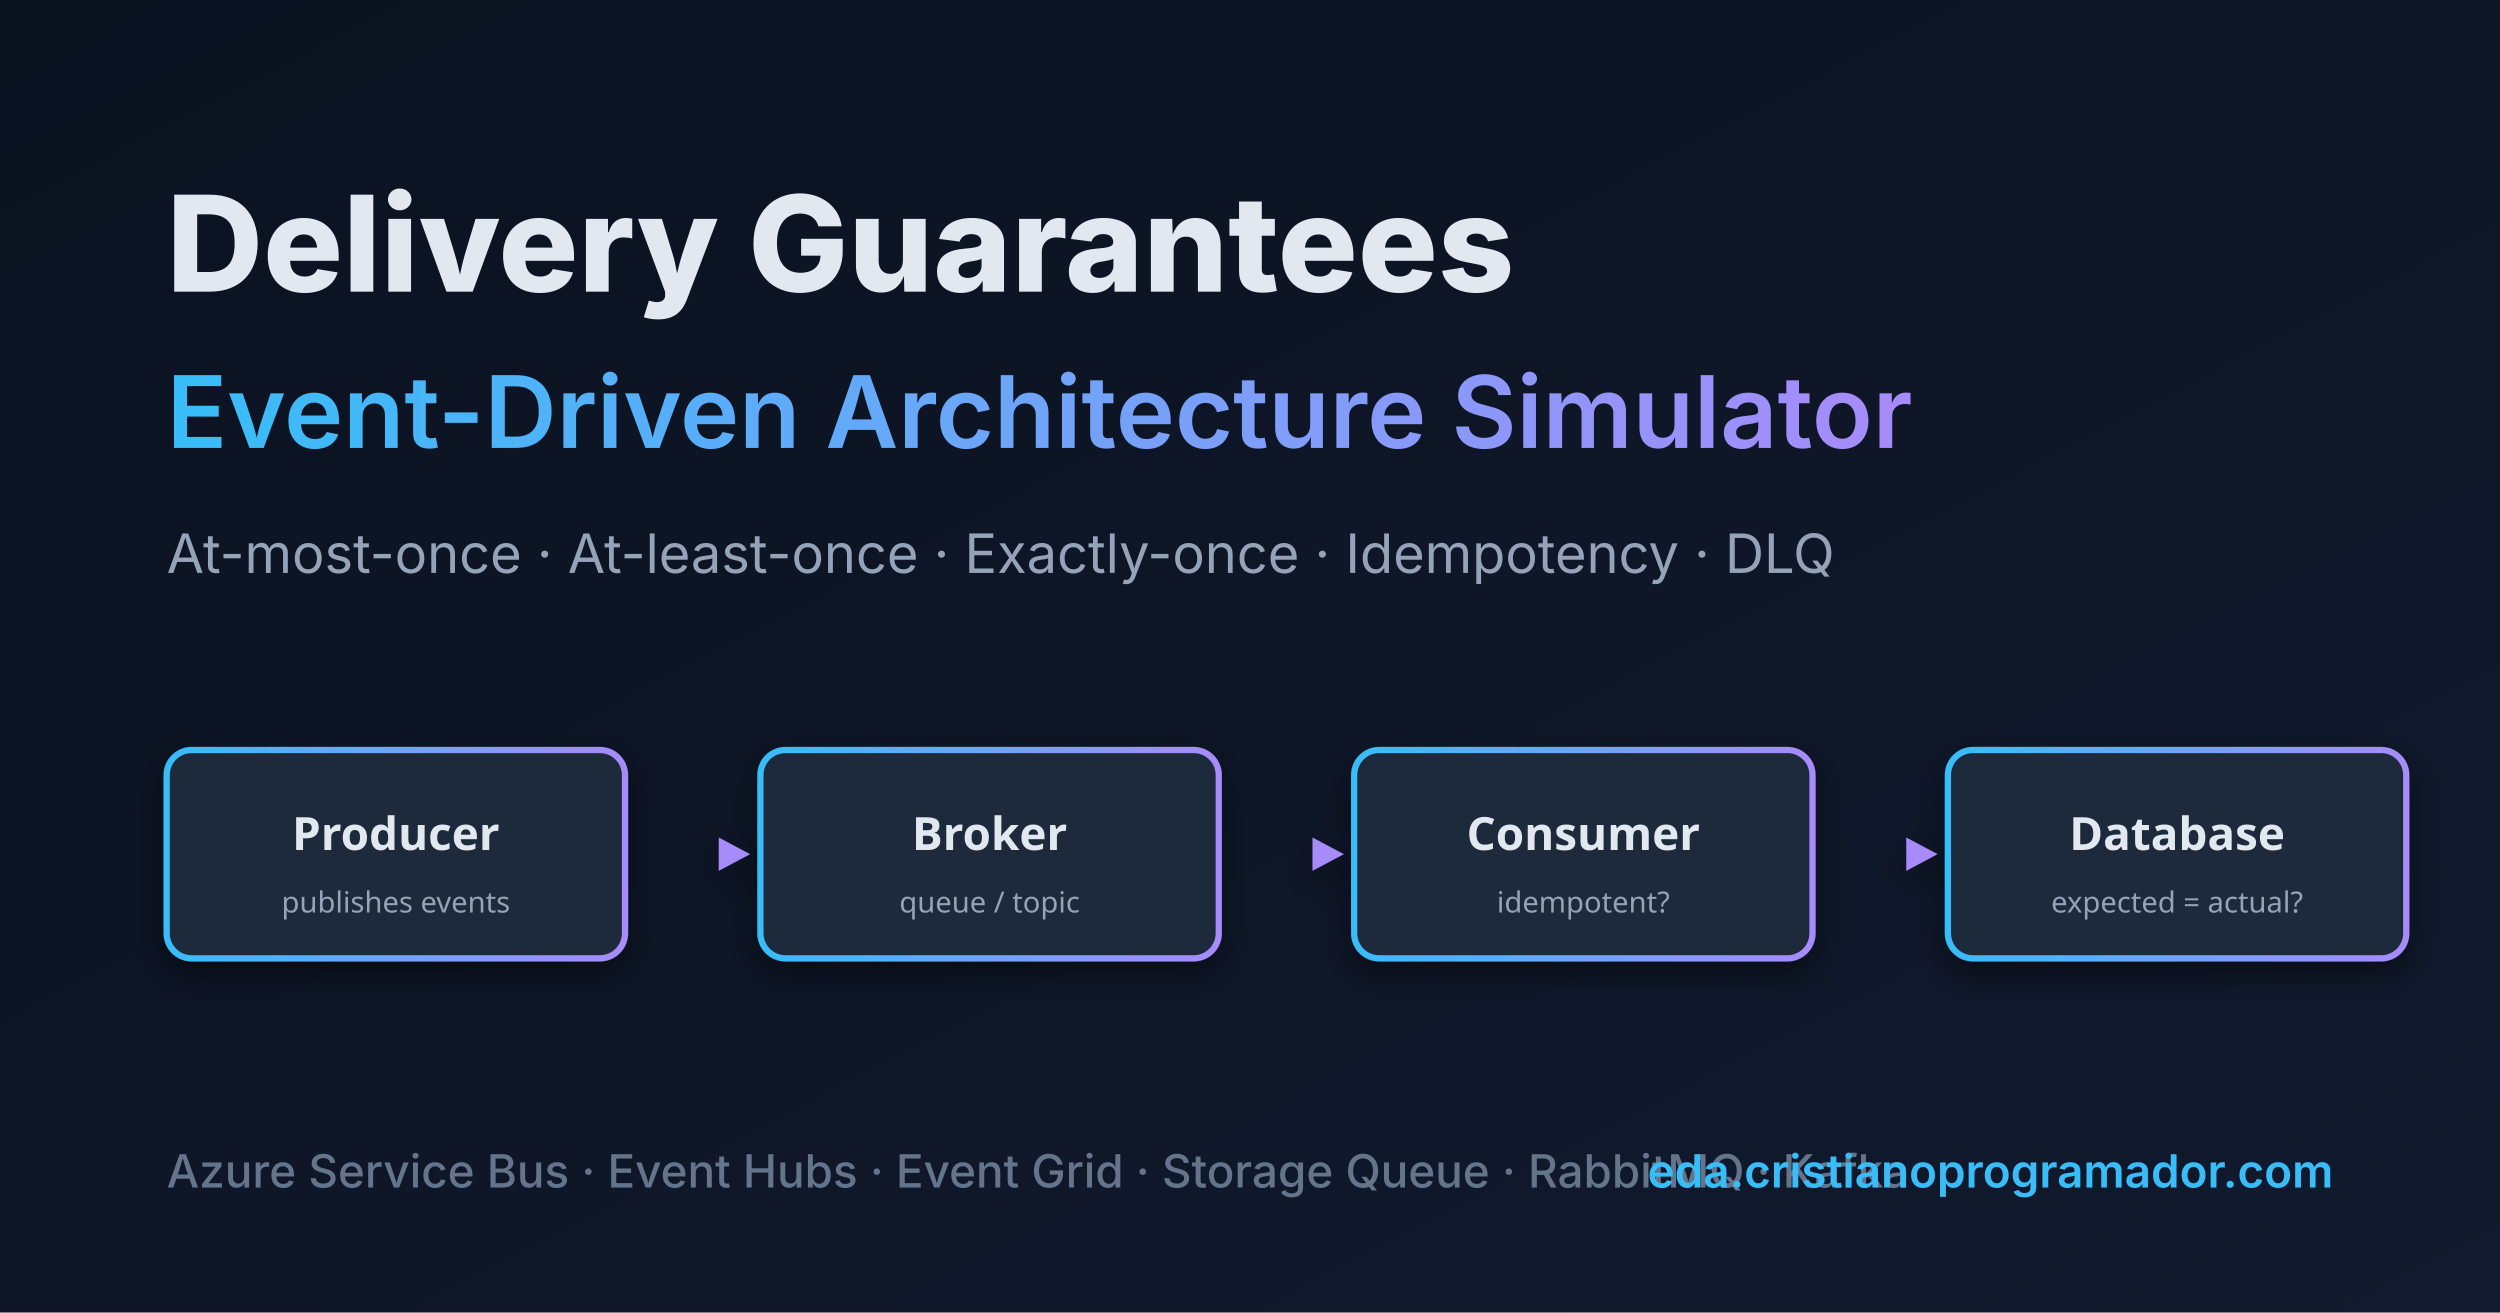
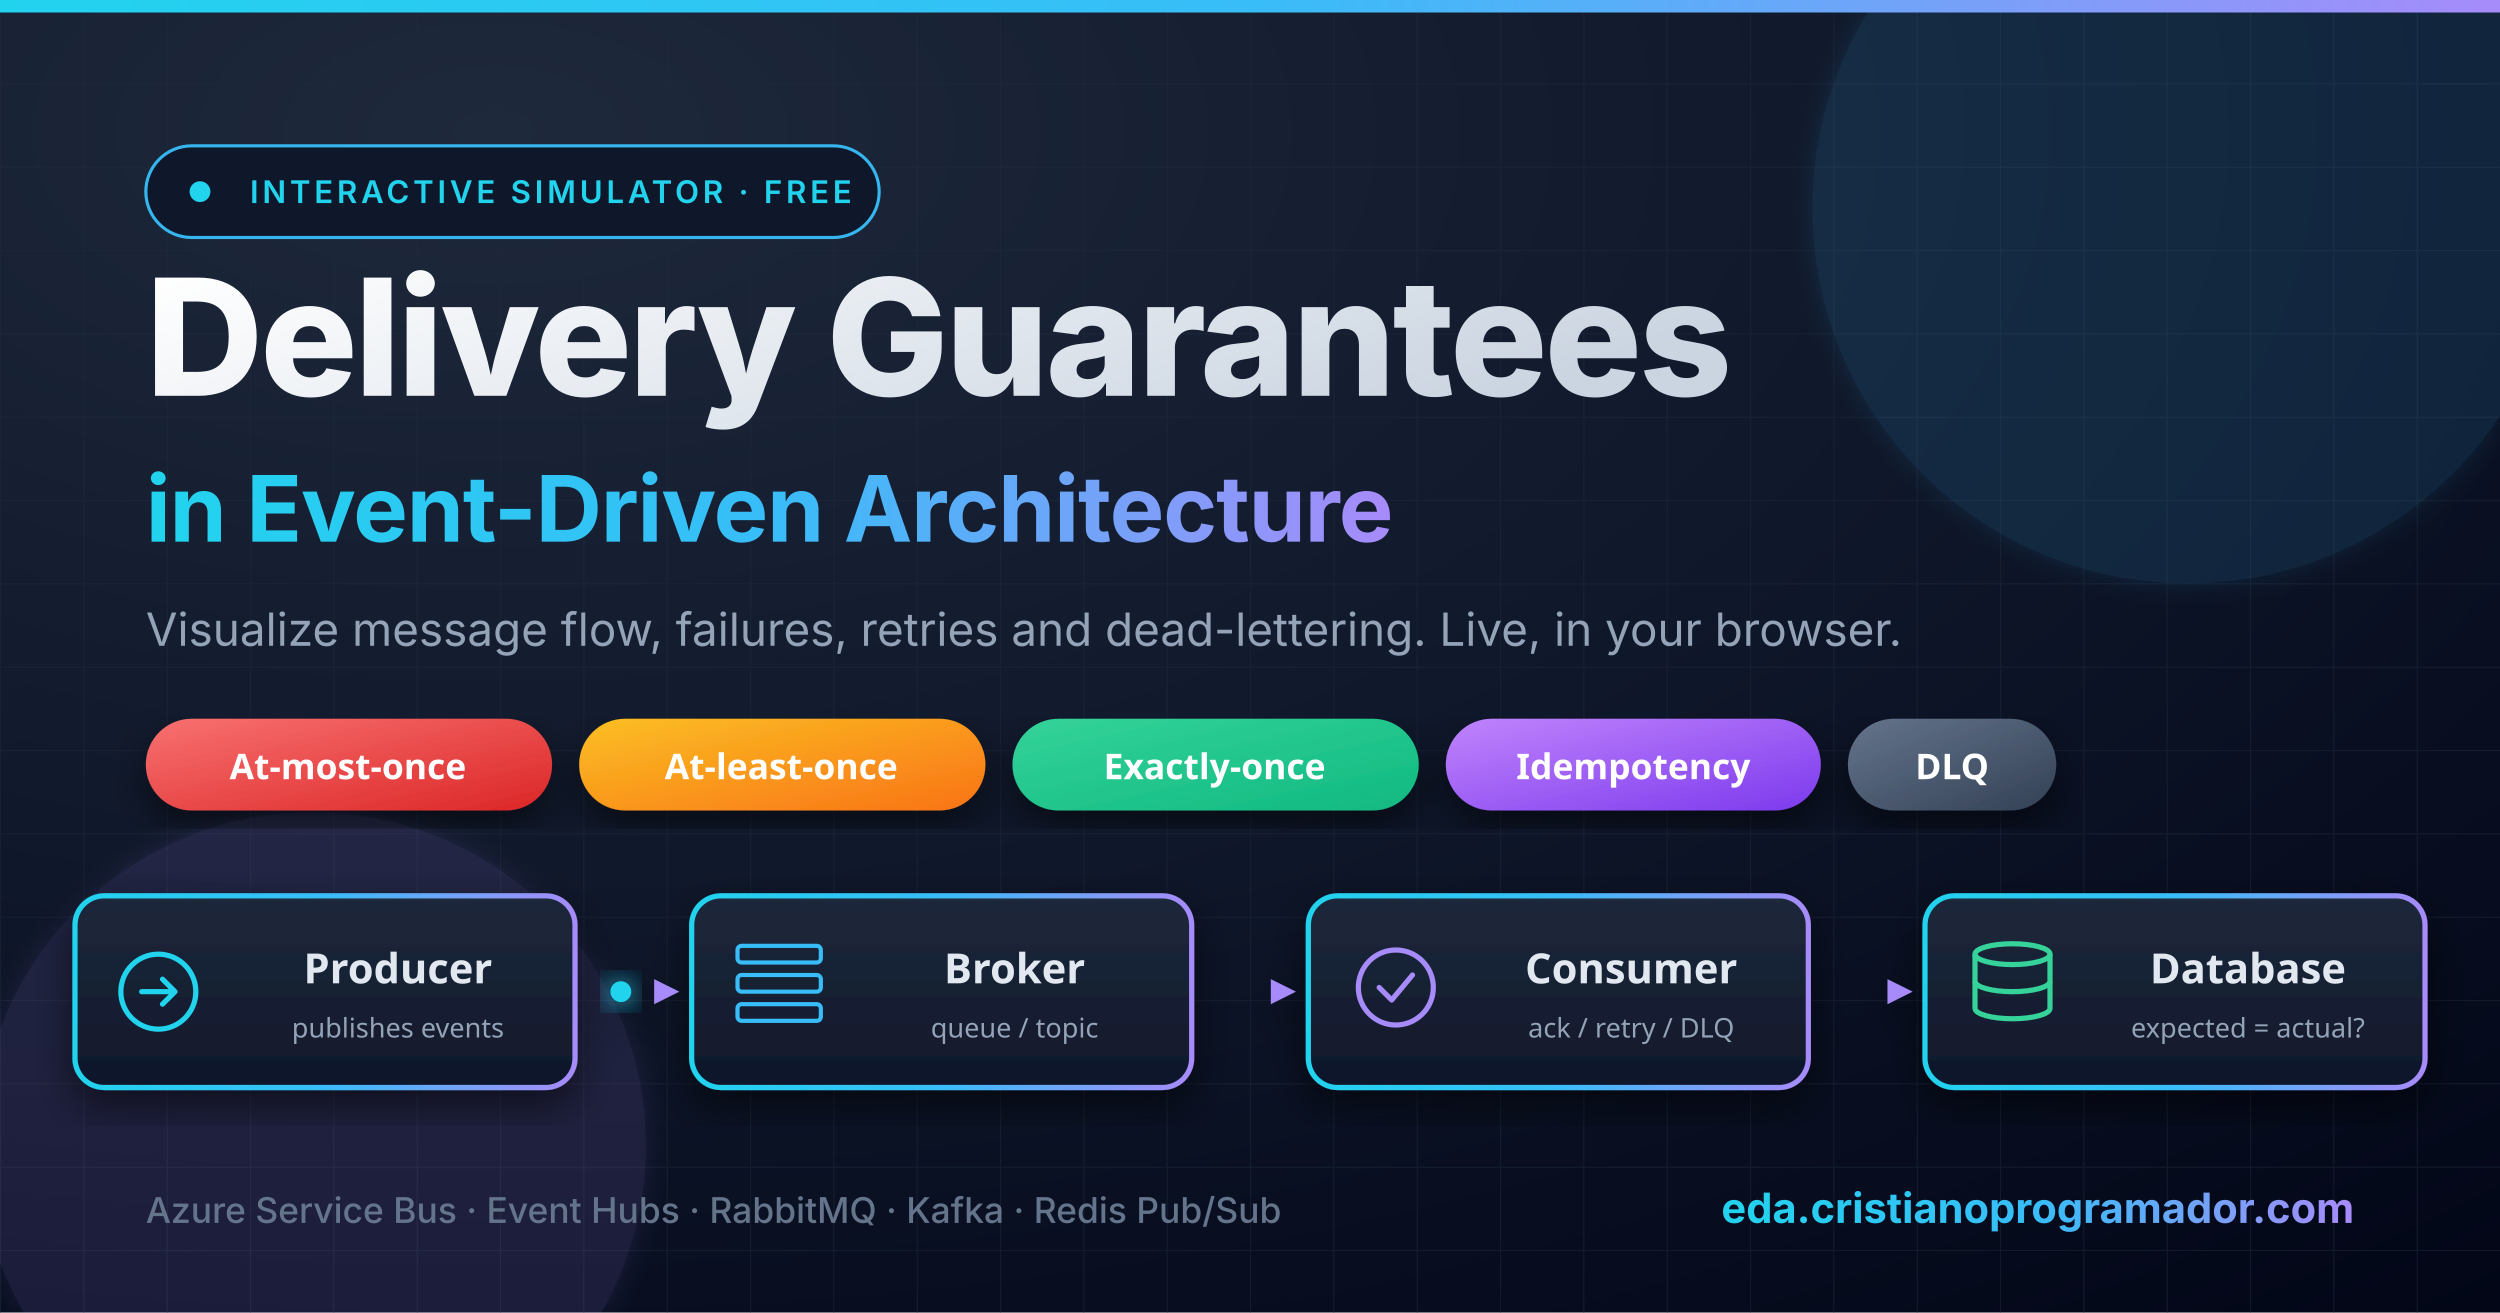
<svg xmlns="http://www.w3.org/2000/svg" viewBox="0 0 1200 630" width="1200" height="630">
  <defs>
-     <linearGradient id="bg" x1="0" y1="0" x2="1" y2="1">
-       <stop offset="0" stop-color="#0b1220" />
-       <stop offset="1" stop-color="#111a2e" />
-     </linearGradient>
+     <radialGradient id="bg" cx="0.2" cy="0.1" r="1.2">
+       <stop offset="0" stop-color="#1e293b" />
+       <stop offset="0.5" stop-color="#0f172a" />
+       <stop offset="1" stop-color="#020617" />
+     </radialGradient>
    <linearGradient id="accent" x1="0" y1="0" x2="1" y2="0">
-       <stop offset="0" stop-color="#38bdf8" />
+       <stop offset="0" stop-color="#22d3ee" />
+       <stop offset="0.5" stop-color="#38bdf8" />
      <stop offset="1" stop-color="#a78bfa" />
    </linearGradient>
+     <linearGradient id="titleGrad" x1="0" y1="0" x2="1" y2="0.3">
+       <stop offset="0" stop-color="#ffffff" />
+       <stop offset="1" stop-color="#cbd5e1" />
+     </linearGradient>
+     <linearGradient id="card" x1="0" y1="0" x2="0" y2="1">
+       <stop offset="0" stop-color="#1e293b" />
+       <stop offset="1" stop-color="#0f172a" />
+     </linearGradient>
+     <linearGradient id="badgeRed" x1="0" y1="0" x2="1" y2="1">
+       <stop offset="0" stop-color="#f87171" />
+       <stop offset="1" stop-color="#dc2626" />
+     </linearGradient>
+     <linearGradient id="badgeOrange" x1="0" y1="0" x2="1" y2="1">
+       <stop offset="0" stop-color="#fbbf24" />
+       <stop offset="1" stop-color="#f97316" />
+     </linearGradient>
+     <linearGradient id="badgeGreen" x1="0" y1="0" x2="1" y2="1">
+       <stop offset="0" stop-color="#34d399" />
+       <stop offset="1" stop-color="#10b981" />
+     </linearGradient>
+     <linearGradient id="badgePurple" x1="0" y1="0" x2="1" y2="1">
+       <stop offset="0" stop-color="#c084fc" />
+       <stop offset="1" stop-color="#7c3aed" />
+     </linearGradient>
+     <linearGradient id="badgeSlate" x1="0" y1="0" x2="1" y2="1">
+       <stop offset="0" stop-color="#64748b" />
+       <stop offset="1" stop-color="#334155" />
+     </linearGradient>
    <filter id="shadow" x="-20%" y="-20%" width="140%" height="140%">
-       <feDropShadow dx="0" dy="6" stdDeviation="8" flood-color="#000" flood-opacity="0.5" />
+       <feDropShadow dx="0" dy="8" stdDeviation="10" flood-color="#000" flood-opacity="0.55" />
    </filter>
+     <filter id="glow" x="-50%" y="-50%" width="200%" height="200%">
+       <feGaussianBlur stdDeviation="6" result="blur" />
+       <feMerge>
+         <feMergeNode in="blur" />
+         <feMergeNode in="SourceGraphic" />
+       </feMerge>
+     </filter>
+     <pattern id="grid" x="0" y="0" width="40" height="40" patternUnits="userSpaceOnUse">
+       <path d="M 40 0 L 0 0 0 40" fill="none" stroke="#1e293b" stroke-width="1" opacity="0.5" />
+     </pattern>
  </defs>
  <rect width="1200" height="630" fill="url(#bg)" />
-   <text x="80" y="140" font-family="system-ui, -apple-system, Segoe UI, sans-serif" font-size="64" font-weight="800" fill="#e2e8f0">
+   <rect width="1200" height="630" fill="url(#grid)" />
+   <circle cx="1050" cy="100" r="180" fill="#38bdf8" opacity="0.12" filter="url(#glow)" />
+   <circle cx="150" cy="550" r="160" fill="#a78bfa" opacity="0.12" filter="url(#glow)" />
+   <rect x="0" y="0" width="1200" height="6" fill="url(#accent)" />
+   <g transform="translate(70, 70)">
+     <rect x="0" y="0" width="352" height="44" rx="22" fill="#0f172a" stroke="#38bdf8" stroke-width="1.5" opacity="0.95" />
+     <circle cx="26" cy="22" r="5" fill="#22d3ee">
+       <animate attributeName="opacity" values="1;0.4;1" dur="2s" repeatCount="indefinite" />
+     </circle>
+     <text x="50" y="22" dominant-baseline="central" font-family="system-ui, -apple-system, Segoe UI, sans-serif" font-size="15" font-weight="600" fill="#22d3ee" letter-spacing="1.8">
+       INTERACTIVE SIMULATOR · FREE
+     </text>
+   </g>
+   <text x="70" y="190" font-family="system-ui, -apple-system, Segoe UI, sans-serif" font-size="78" font-weight="800" fill="url(#titleGrad)" letter-spacing="-1.5">
    Delivery Guarantees
  </text>
-   <text x="80" y="215" font-family="system-ui, -apple-system, Segoe UI, sans-serif" font-size="48" font-weight="600" fill="url(#accent)">
-     Event-Driven Architecture Simulator
+   <text x="70" y="260" font-family="system-ui, -apple-system, Segoe UI, sans-serif" font-size="44" font-weight="700" fill="url(#accent)" letter-spacing="-0.5">
+     in Event-Driven Architecture
  </text>
-   <text x="80" y="275" font-family="system-ui, -apple-system, Segoe UI, sans-serif" font-size="26" font-weight="400" fill="#94a3b8">
-     At-most-once · At-least-once · Exactly-once · Idempotency · DLQ
+   <text x="70" y="310" font-family="system-ui, -apple-system, Segoe UI, sans-serif" font-size="22" font-weight="400" fill="#94a3b8">
+     Visualize message flow, failures, retries and dead-lettering. Live, in your browser.
  </text>
-   <g transform="translate(80, 360)" filter="url(#shadow)">
-     <rect x="0" y="0" width="220" height="100" rx="12" fill="#1e293b" stroke="url(#accent)" stroke-width="3" />
-     <text x="110" y="48" text-anchor="middle" font-family="system-ui, sans-serif" font-size="22" font-weight="700" fill="#e2e8f0">Producer</text>
-     <text x="110" y="78" text-anchor="middle" font-family="system-ui, sans-serif" font-size="14" fill="#94a3b8">publishes events</text>
-     <line x1="225" y1="50" x2="270" y2="50" stroke="url(#accent)" stroke-width="4" stroke-linecap="round" />
-     <polygon points="265,42 280,50 265,58" fill="#a78bfa" />
-     <rect x="285" y="0" width="220" height="100" rx="12" fill="#1e293b" stroke="url(#accent)" stroke-width="3" />
-     <text x="395" y="48" text-anchor="middle" font-family="system-ui, sans-serif" font-size="22" font-weight="700" fill="#e2e8f0">Broker</text>
-     <text x="395" y="78" text-anchor="middle" font-family="system-ui, sans-serif" font-size="14" fill="#94a3b8">queue / topic</text>
-     <line x1="510" y1="50" x2="555" y2="50" stroke="url(#accent)" stroke-width="4" stroke-linecap="round" />
-     <polygon points="550,42 565,50 550,58" fill="#a78bfa" />
-     <rect x="570" y="0" width="220" height="100" rx="12" fill="#1e293b" stroke="url(#accent)" stroke-width="3" />
-     <text x="680" y="48" text-anchor="middle" font-family="system-ui, sans-serif" font-size="22" font-weight="700" fill="#e2e8f0">Consumer</text>
-     <text x="680" y="78" text-anchor="middle" font-family="system-ui, sans-serif" font-size="14" fill="#94a3b8">idempotent?</text>
-     <line x1="795" y1="50" x2="840" y2="50" stroke="url(#accent)" stroke-width="4" stroke-linecap="round" />
-     <polygon points="835,42 850,50 835,58" fill="#a78bfa" />
-     <rect x="855" y="0" width="220" height="100" rx="12" fill="#1e293b" stroke="url(#accent)" stroke-width="3" />
-     <text x="965" y="48" text-anchor="middle" font-family="system-ui, sans-serif" font-size="22" font-weight="700" fill="#e2e8f0">Database</text>
-     <text x="965" y="78" text-anchor="middle" font-family="system-ui, sans-serif" font-size="14" fill="#94a3b8">expected = actual?</text>
+   <g transform="translate(70, 345)" filter="url(#shadow)">
+     <g>
+       <rect x="0" y="0" width="195" height="44" rx="22" fill="url(#badgeRed)" />
+       <text x="97" y="29" text-anchor="middle" font-family="system-ui, sans-serif" font-size="17" font-weight="700" fill="#fff">At-most-once</text>
+     </g>
+     <g transform="translate(208, 0)">
+       <rect x="0" y="0" width="195" height="44" rx="22" fill="url(#badgeOrange)" />
+       <text x="97" y="29" text-anchor="middle" font-family="system-ui, sans-serif" font-size="17" font-weight="700" fill="#fff">At-least-once</text>
+     </g>
+     <g transform="translate(416, 0)">
+       <rect x="0" y="0" width="195" height="44" rx="22" fill="url(#badgeGreen)" />
+       <text x="97" y="29" text-anchor="middle" font-family="system-ui, sans-serif" font-size="17" font-weight="700" fill="#fff">Exactly-once</text>
+     </g>
+     <g transform="translate(624, 0)">
+       <rect x="0" y="0" width="180" height="44" rx="22" fill="url(#badgePurple)" />
+       <text x="90" y="29" text-anchor="middle" font-family="system-ui, sans-serif" font-size="17" font-weight="700" fill="#fff">Idempotency</text>
+     </g>
+     <g transform="translate(817, 0)">
+       <rect x="0" y="0" width="100" height="44" rx="22" fill="url(#badgeSlate)" />
+       <text x="50" y="29" text-anchor="middle" font-family="system-ui, sans-serif" font-size="17" font-weight="700" fill="#fff">DLQ</text>
+     </g>
  </g>
-   <text x="80" y="570" font-family="system-ui, -apple-system, sans-serif" font-size="22" font-weight="500" fill="#64748b">
-     Azure Service Bus · Event Hubs · Event Grid · Storage Queue · RabbitMQ · Kafka
-   </text>
-   <text x="1120" y="570" text-anchor="end" font-family="system-ui, -apple-system, sans-serif" font-size="22" font-weight="600" fill="#38bdf8">
-     eda.cristianoprogramador.com
-   </text>
+   <g transform="translate(36, 430)" filter="url(#shadow)">
+     <g>
+       <rect x="0" y="0" width="240" height="92" rx="14" fill="url(#card)" stroke="url(#accent)" stroke-width="2.5" />
+       <g transform="translate(20, 26)">
+         <circle cx="20" cy="20" r="18" fill="none" stroke="#22d3ee" stroke-width="2.5" />
+         <path d="M 12 20 L 28 20 M 22 14 L 28 20 L 22 26" stroke="#22d3ee" stroke-width="2.5" fill="none" stroke-linecap="round" stroke-linejoin="round" />
+       </g>
+       <text x="155" y="42" text-anchor="middle" font-family="system-ui, sans-serif" font-size="20" font-weight="700" fill="#e2e8f0">Producer</text>
+       <text x="155" y="68" text-anchor="middle" font-family="system-ui, sans-serif" font-size="13" fill="#94a3b8">publishes events</text>
+     </g>
+     <circle cx="262" cy="46" r="5" fill="#22d3ee" filter="url(#glow)" />
+     <line x1="244" y1="46" x2="282" y2="46" stroke="url(#accent)" stroke-width="3" stroke-linecap="round" />
+     <polygon points="278,40 290,46 278,52" fill="#a78bfa" />
+     <g transform="translate(296, 0)">
+       <rect x="0" y="0" width="240" height="92" rx="14" fill="url(#card)" stroke="url(#accent)" stroke-width="2.5" />
+       <g transform="translate(22, 24)">
+         <rect x="0" y="0" width="40" height="8" rx="2" fill="none" stroke="#38bdf8" stroke-width="2" />
+         <rect x="0" y="14" width="40" height="8" rx="2" fill="none" stroke="#38bdf8" stroke-width="2" />
+         <rect x="0" y="28" width="40" height="8" rx="2" fill="none" stroke="#38bdf8" stroke-width="2" />
+       </g>
+       <text x="155" y="42" text-anchor="middle" font-family="system-ui, sans-serif" font-size="20" font-weight="700" fill="#e2e8f0">Broker</text>
+       <text x="155" y="68" text-anchor="middle" font-family="system-ui, sans-serif" font-size="13" fill="#94a3b8">queue / topic</text>
+     </g>
+     <line x1="540" y1="46" x2="578" y2="46" stroke="url(#accent)" stroke-width="3" stroke-linecap="round" />
+     <polygon points="574,40 586,46 574,52" fill="#a78bfa" />
+     <g transform="translate(592, 0)">
+       <rect x="0" y="0" width="240" height="92" rx="14" fill="url(#card)" stroke="url(#accent)" stroke-width="2.5" />
+       <g transform="translate(22, 24)">
+         <circle cx="20" cy="20" r="18" fill="none" stroke="#a78bfa" stroke-width="2.5" />
+         <path d="M 12 20 L 18 26 L 28 14" stroke="#a78bfa" stroke-width="2.5" fill="none" stroke-linecap="round" stroke-linejoin="round" />
+       </g>
+       <text x="155" y="42" text-anchor="middle" font-family="system-ui, sans-serif" font-size="20" font-weight="700" fill="#e2e8f0">Consumer</text>
+       <text x="155" y="68" text-anchor="middle" font-family="system-ui, sans-serif" font-size="13" fill="#94a3b8">ack / retry / DLQ</text>
+     </g>
+     <line x1="836" y1="46" x2="874" y2="46" stroke="url(#accent)" stroke-width="3" stroke-linecap="round" />
+     <polygon points="870,40 882,46 870,52" fill="#a78bfa" />
+     <g transform="translate(888, 0)">
+       <rect x="0" y="0" width="240" height="92" rx="14" fill="url(#card)" stroke="url(#accent)" stroke-width="2.5" />
+       <g transform="translate(22, 22)">
+         <ellipse cx="20" cy="6" rx="18" ry="5" fill="none" stroke="#34d399" stroke-width="2.5" />
+         <path d="M 2 6 L 2 32 A 18 5 0 0 0 38 32 L 38 6" fill="none" stroke="#34d399" stroke-width="2.5" />
+         <path d="M 2 19 A 18 5 0 0 0 38 19" fill="none" stroke="#34d399" stroke-width="2.5" />
+       </g>
+       <text x="155" y="42" text-anchor="middle" font-family="system-ui, sans-serif" font-size="20" font-weight="700" fill="#e2e8f0">Database</text>
+       <text x="155" y="68" text-anchor="middle" font-family="system-ui, sans-serif" font-size="13" fill="#94a3b8">expected = actual?</text>
+     </g>
+   </g>
+   <g transform="translate(70, 565)">
+     <text x="0" y="22" font-family="system-ui, -apple-system, sans-serif" font-size="17" font-weight="500" fill="#64748b">
+       Azure Service Bus · Event Hubs · RabbitMQ · Kafka · Redis Pub/Sub
+     </text>
+   </g>
+   <g transform="translate(1130, 587)">
+     <text x="0" y="0" text-anchor="end" font-family="system-ui, -apple-system, sans-serif" font-size="20" font-weight="700" fill="url(#accent)">
+       eda.cristianoprogramador.com
+     </text>
+   </g>
</svg>
